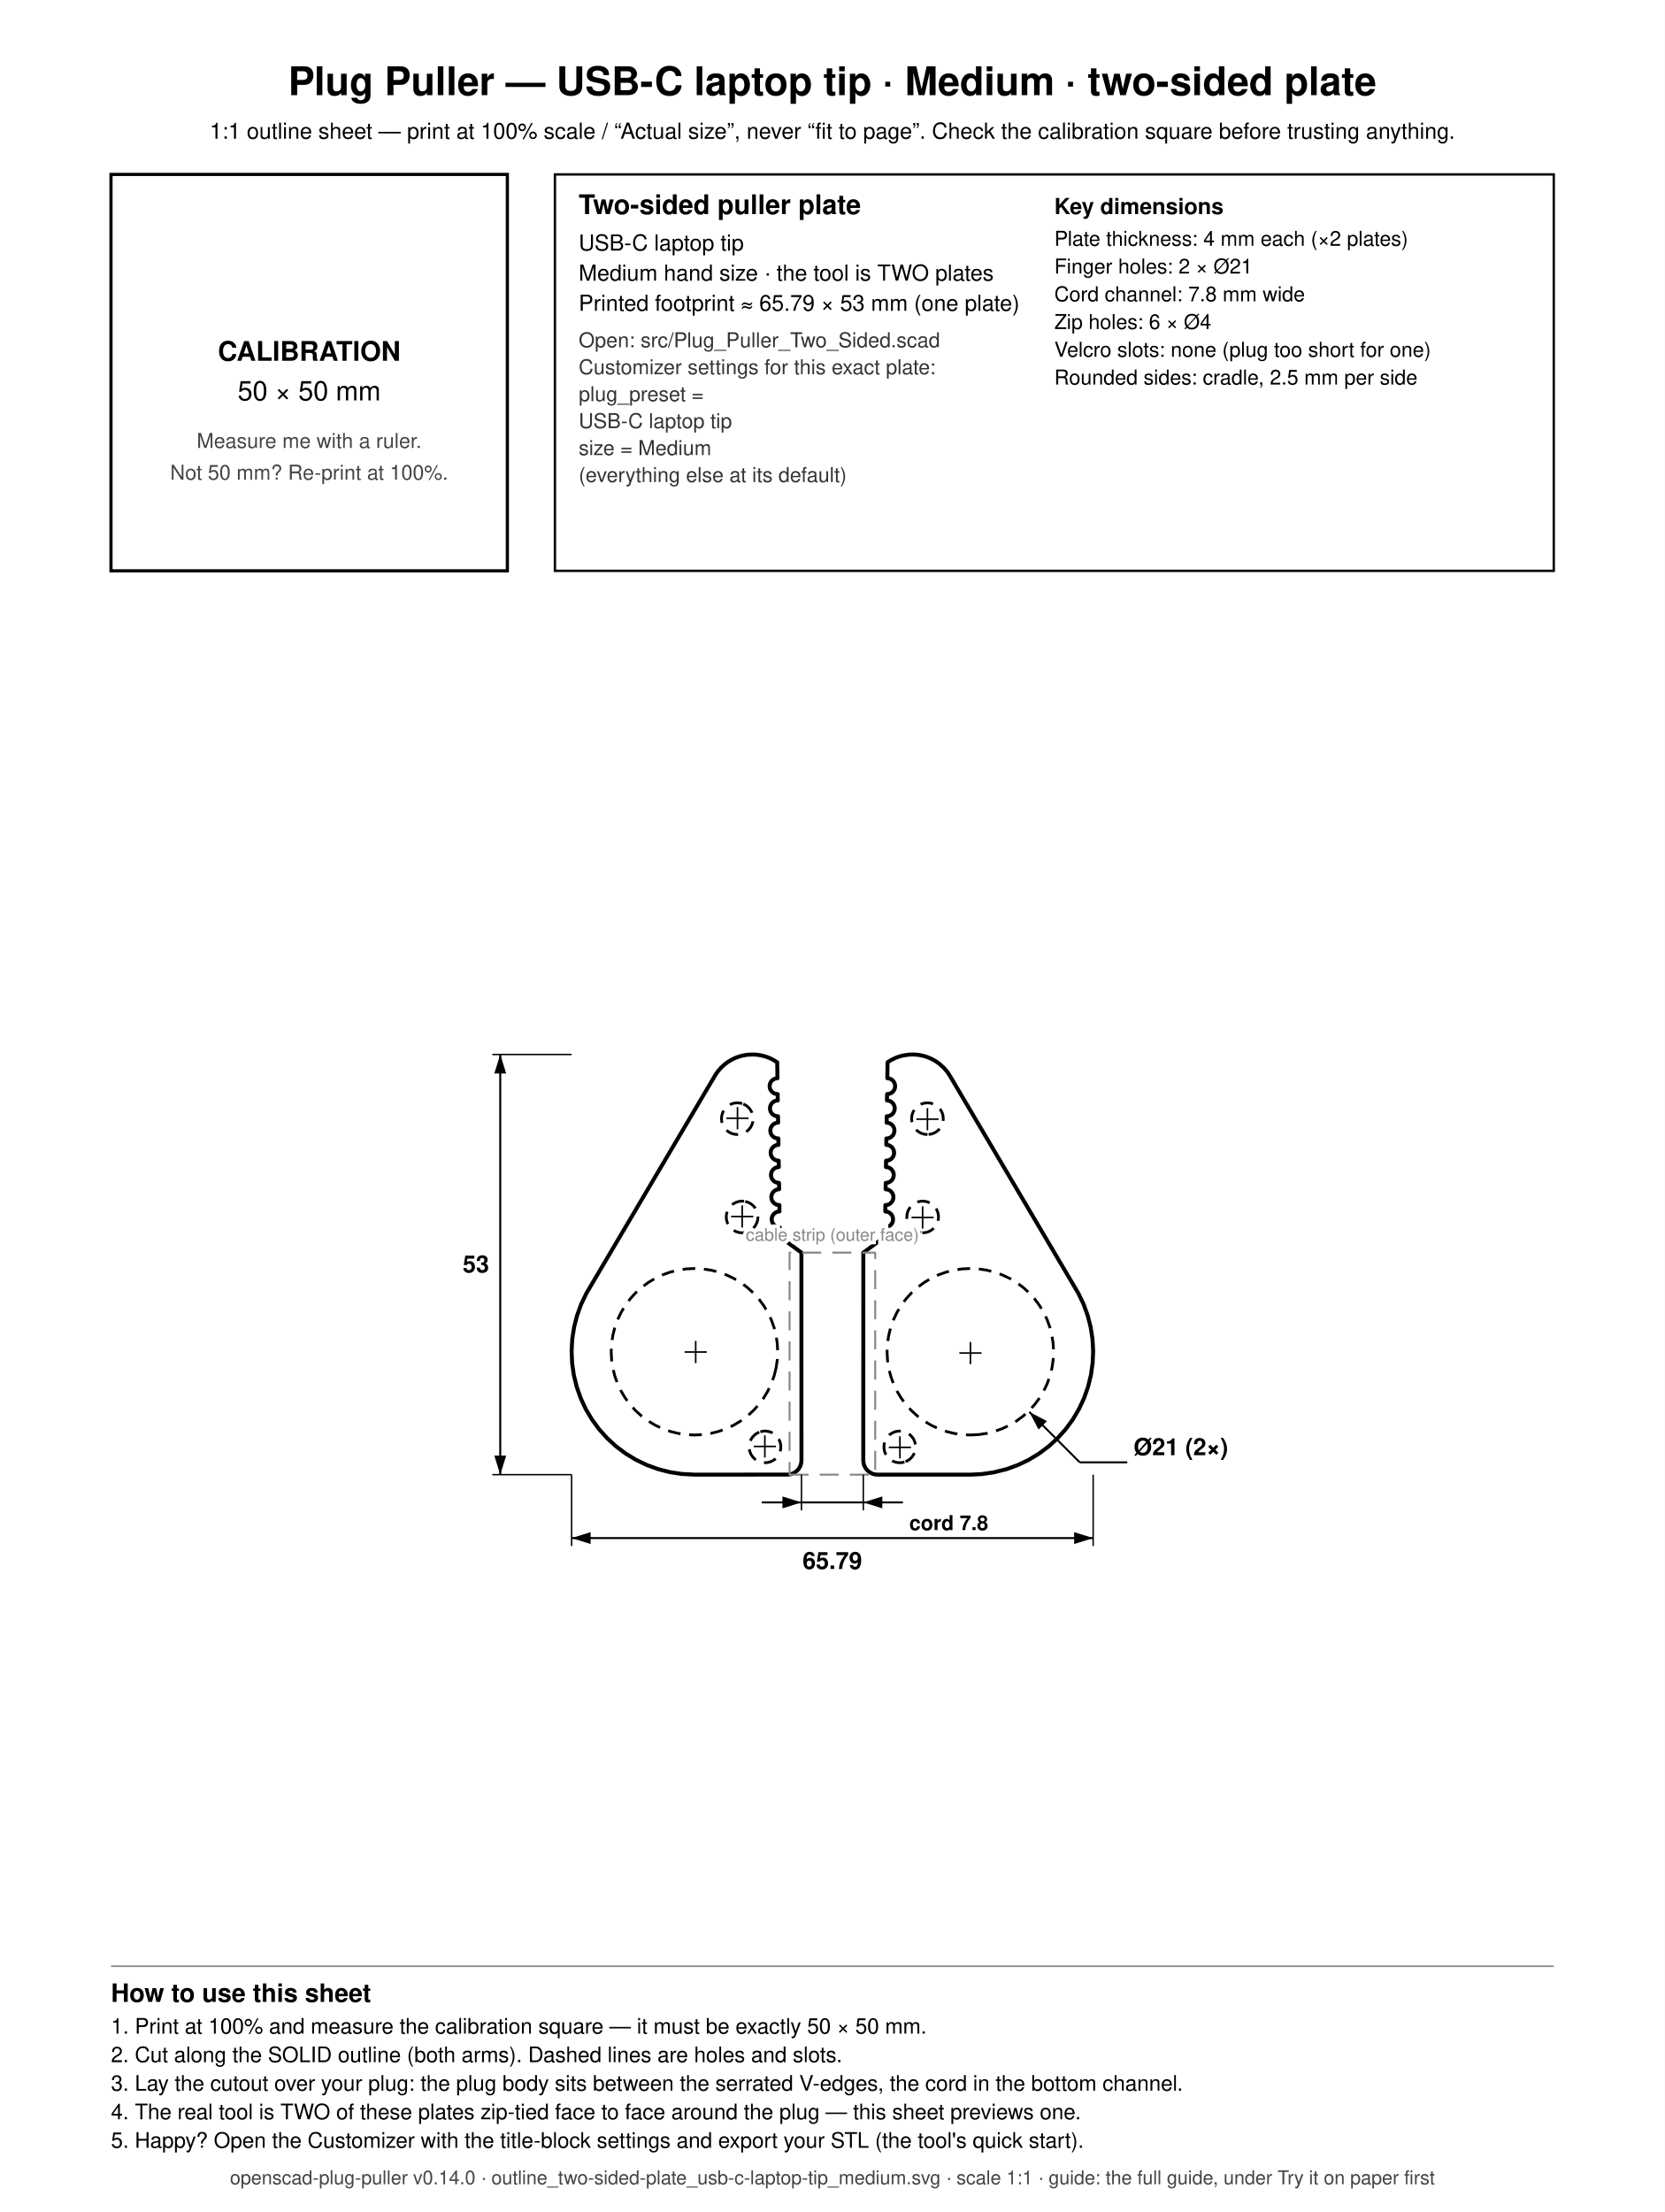
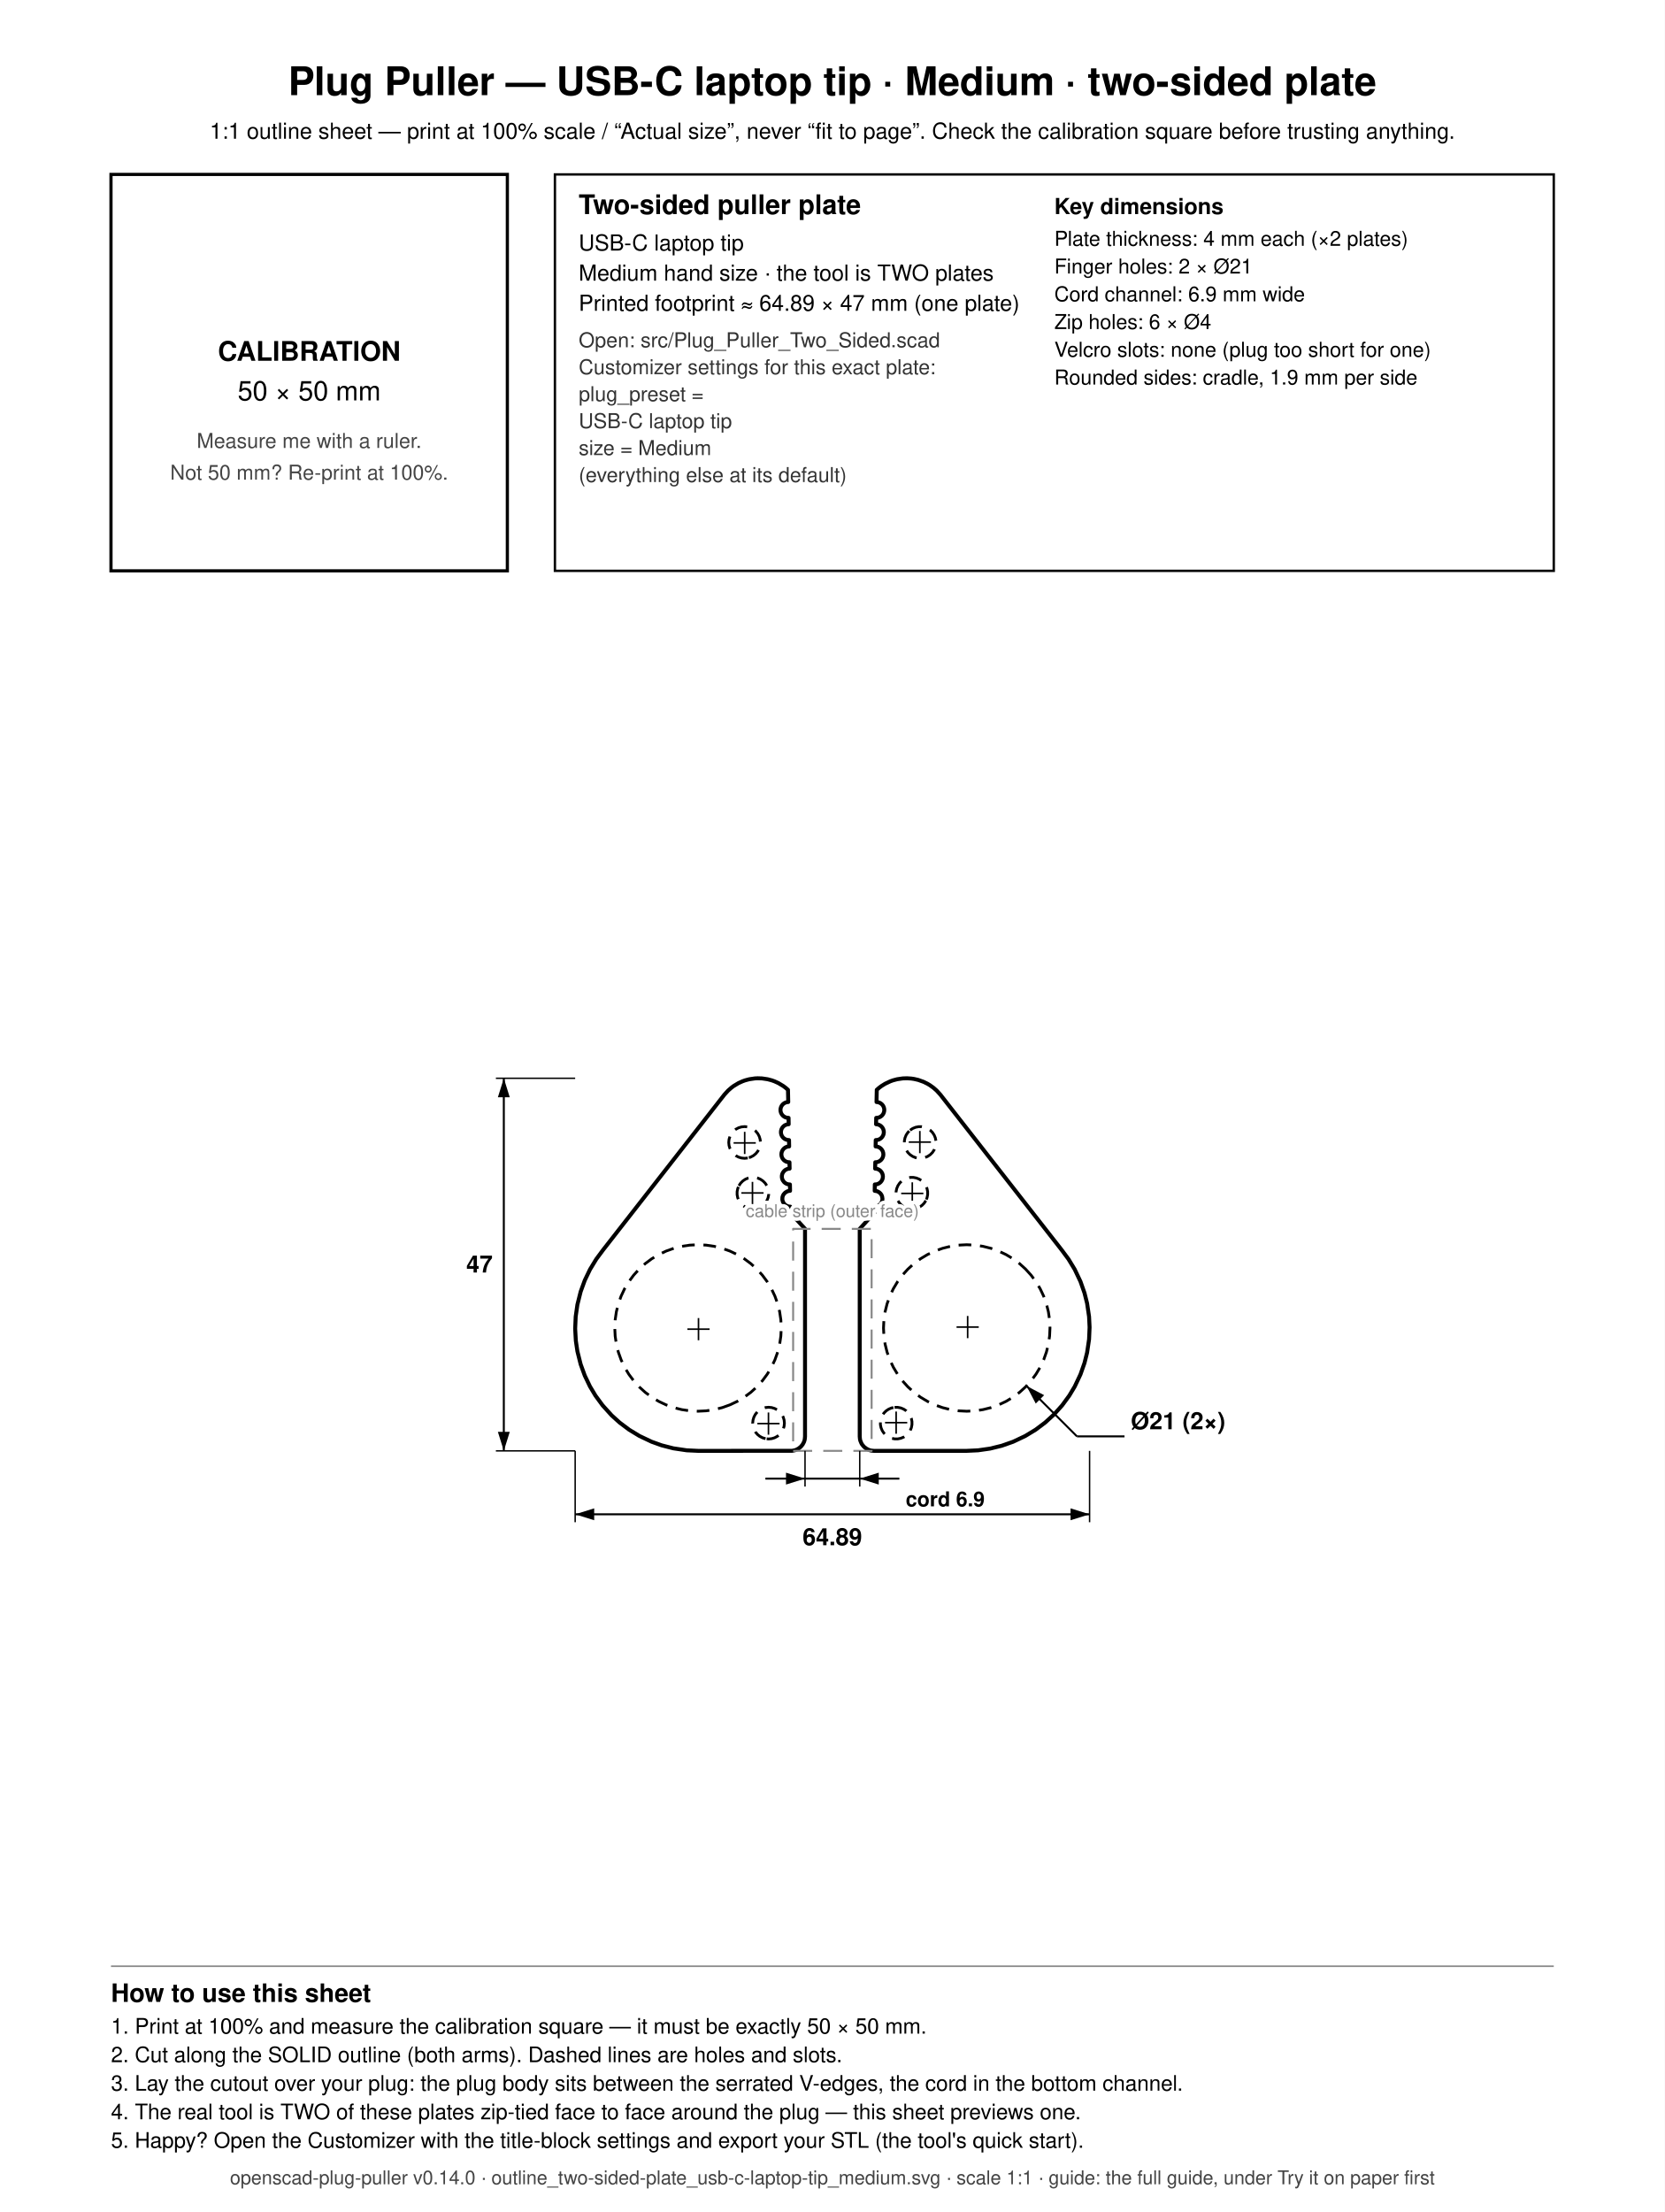
<svg xmlns="http://www.w3.org/2000/svg" width="210mm" height="279mm" viewBox="0 0 210 279">
  <rect x="0" y="0" width="210" height="279" fill="white" />
  <text x="105.000" y="12.000" font-family="Helvetica, Arial, sans-serif" font-size="5" font-weight="bold" text-anchor="middle" fill="black">Plug Puller — USB-C laptop tip · Medium · two-sided plate</text>
  <text x="105.000" y="17.500" font-family="Helvetica, Arial, sans-serif" font-size="2.8" font-weight="normal" text-anchor="middle" fill="black">1:1 outline sheet — print at 100% scale / “Actual size”, never “fit to page”. Check the calibration square before trusting anything.</text>
  <rect x="14" y="22" width="50" height="50" fill="none" stroke="black" stroke-width="0.4" />
  <text x="39.000" y="45.500" font-family="Helvetica, Arial, sans-serif" font-size="3.4" font-weight="bold" text-anchor="middle" fill="black">CALIBRATION</text>
  <text x="39.000" y="50.500" font-family="Helvetica, Arial, sans-serif" font-size="3.4" font-weight="normal" text-anchor="middle" fill="black">50 × 50 mm</text>
  <text x="39.000" y="56.500" font-family="Helvetica, Arial, sans-serif" font-size="2.6" font-weight="normal" text-anchor="middle" fill="#444444">Measure me with a ruler.</text>
  <text x="39.000" y="60.500" font-family="Helvetica, Arial, sans-serif" font-size="2.6" font-weight="normal" text-anchor="middle" fill="#444444">Not 50 mm? Re-print at 100%.</text>
  <rect x="70" y="22" width="126" height="50" fill="none" stroke="black" stroke-width="0.3" />
  <text x="73.000" y="27.000" font-family="Helvetica, Arial, sans-serif" font-size="3.4" font-weight="bold" text-anchor="start" fill="black">Two-sided puller plate</text>
  <text x="73.000" y="31.600" font-family="Helvetica, Arial, sans-serif" font-size="2.8" font-weight="normal" text-anchor="start" fill="black">USB-C laptop tip</text>
  <text x="73.000" y="35.400" font-family="Helvetica, Arial, sans-serif" font-size="2.8" font-weight="normal" text-anchor="start" fill="black">Medium hand size · the tool is TWO plates</text>
-   <text x="73.000" y="39.200" font-family="Helvetica, Arial, sans-serif" font-size="2.8" font-weight="normal" text-anchor="start" fill="black">Printed footprint ≈ 65.79 × 53 mm (one plate)</text>
+   <text x="73.000" y="39.200" font-family="Helvetica, Arial, sans-serif" font-size="2.8" font-weight="normal" text-anchor="start" fill="black">Printed footprint ≈ 64.89 × 47 mm (one plate)</text>
  <text x="73.000" y="43.800" font-family="Helvetica, Arial, sans-serif" font-size="2.6" font-weight="normal" text-anchor="start" fill="#333333">Open: src/Plug_Puller_Two_Sided.scad</text>
  <text x="73.000" y="47.200" font-family="Helvetica, Arial, sans-serif" font-size="2.6" font-weight="normal" text-anchor="start" fill="#333333">Customizer settings for this exact plate:</text>
  <text x="73.000" y="50.600" font-family="Helvetica, Arial, sans-serif" font-size="2.6" font-weight="normal" text-anchor="start" fill="#333333">  plug_preset =</text>
  <text x="73.000" y="54.000" font-family="Helvetica, Arial, sans-serif" font-size="2.6" font-weight="normal" text-anchor="start" fill="#333333">      USB-C laptop tip</text>
  <text x="73.000" y="57.400" font-family="Helvetica, Arial, sans-serif" font-size="2.6" font-weight="normal" text-anchor="start" fill="#333333">  size = Medium</text>
  <text x="73.000" y="60.800" font-family="Helvetica, Arial, sans-serif" font-size="2.6" font-weight="normal" text-anchor="start" fill="#333333">  (everything else at its default)</text>
  <text x="133.000" y="27.000" font-family="Helvetica, Arial, sans-serif" font-size="2.8" font-weight="bold" text-anchor="start" fill="black">Key dimensions</text>
  <text x="133.000" y="31.000" font-family="Helvetica, Arial, sans-serif" font-size="2.6" font-weight="normal" text-anchor="start" fill="black">Plate thickness: 4 mm each (×2 plates)</text>
  <text x="133.000" y="34.500" font-family="Helvetica, Arial, sans-serif" font-size="2.6" font-weight="normal" text-anchor="start" fill="black">Finger holes: 2 × Ø21</text>
-   <text x="133.000" y="38.000" font-family="Helvetica, Arial, sans-serif" font-size="2.6" font-weight="normal" text-anchor="start" fill="black">Cord channel: 7.8 mm wide</text>
+   <text x="133.000" y="38.000" font-family="Helvetica, Arial, sans-serif" font-size="2.6" font-weight="normal" text-anchor="start" fill="black">Cord channel: 6.9 mm wide</text>
  <text x="133.000" y="41.500" font-family="Helvetica, Arial, sans-serif" font-size="2.6" font-weight="normal" text-anchor="start" fill="black">Zip holes: 6 × Ø4</text>
  <text x="133.000" y="45.000" font-family="Helvetica, Arial, sans-serif" font-size="2.6" font-weight="normal" text-anchor="start" fill="black">Velcro slots: none (plug too short for one)</text>
-   <text x="133.000" y="48.500" font-family="Helvetica, Arial, sans-serif" font-size="2.6" font-weight="normal" text-anchor="start" fill="black">Rounded sides: cradle, 2.5 mm per side</text>
+   <text x="133.000" y="48.500" font-family="Helvetica, Arial, sans-serif" font-size="2.6" font-weight="normal" text-anchor="start" fill="black">Rounded sides: cradle, 1.9 mm per side</text>
  <line x1="14.000" y1="248.000" x2="196.000" y2="248.000" stroke="#888888" stroke-width="0.2" />
  <text x="14.000" y="252.500" font-family="Helvetica, Arial, sans-serif" font-size="3.2" font-weight="bold" text-anchor="start" fill="black">How to use this sheet</text>
  <text x="14.000" y="256.500" font-family="Helvetica, Arial, sans-serif" font-size="2.7" font-weight="normal" text-anchor="start" fill="black">1. Print at 100% and measure the calibration square — it must be exactly 50 × 50 mm.</text>
  <text x="14.000" y="260.100" font-family="Helvetica, Arial, sans-serif" font-size="2.7" font-weight="normal" text-anchor="start" fill="black">2. Cut along the SOLID outline (both arms). Dashed lines are holes and slots.</text>
  <text x="14.000" y="263.700" font-family="Helvetica, Arial, sans-serif" font-size="2.7" font-weight="normal" text-anchor="start" fill="black">3. Lay the cutout over your plug: the plug body sits between the serrated V-edges, the cord in the bottom channel.</text>
  <text x="14.000" y="267.300" font-family="Helvetica, Arial, sans-serif" font-size="2.7" font-weight="normal" text-anchor="start" fill="black">4. The real tool is TWO of these plates zip-tied face to face around the plug — this sheet previews one.</text>
  <text x="14.000" y="270.900" font-family="Helvetica, Arial, sans-serif" font-size="2.7" font-weight="normal" text-anchor="start" fill="black">5. Happy? Open the Customizer with the title-block settings and export your STL (the tool's quick start).</text>
  <text x="105.000" y="275.500" font-family="Helvetica, Arial, sans-serif" font-size="2.4" font-weight="normal" text-anchor="middle" fill="#444444">openscad-plug-puller v0.14.0 · outline_two-sided-plate_usb-c-laptop-tip_medium.svg · scale 1:1 · guide: the full guide, under Try it on paper first</text>
-   <path d="M 97.261 148.296 L 97.261 148.100 L 97.299 147.908 L 97.374 147.726 L 97.483 147.563 L 97.622 147.425 L 97.785 147.316 L 97.966 147.241 L 98.241 147.199 L 98.229 146.397 L 98.019 146.379 L 97.831 146.322 L 97.658 146.229 L 97.507 146.105 L 97.382 145.953 L 97.290 145.781 L 97.233 145.593 L 97.214 145.398 L 97.233 145.203 L 97.290 145.015 L 97.382 144.842 L 97.507 144.691 L 97.658 144.566 L 97.831 144.474 L 98.019 144.417 L 98.198 144.399 L 98.186 143.597 L 97.976 143.579 L 97.788 143.522 L 97.616 143.429 L 97.464 143.305 L 97.340 143.153 L 97.247 142.981 L 97.190 142.793 L 97.171 142.598 L 97.190 142.403 L 97.247 142.215 L 97.340 142.042 L 97.464 141.891 L 97.616 141.766 L 97.788 141.674 L 97.976 141.617 L 98.156 141.599 L 98.144 140.797 L 97.933 140.779 L 97.746 140.722 L 97.573 140.629 L 97.421 140.505 L 97.297 140.353 L 97.205 140.181 L 97.148 139.993 L 97.128 139.798 L 97.148 139.603 L 97.205 139.415 L 97.297 139.242 L 97.421 139.091 L 97.573 138.966 L 97.746 138.874 L 97.933 138.817 L 98.113 138.799 L 98.101 137.997 L 97.891 137.979 L 97.703 137.922 L 97.530 137.829 L 97.379 137.705 L 97.254 137.553 L 97.162 137.381 L 97.105 137.193 L 97.086 136.998 L 97.105 136.803 L 97.162 136.615 L 97.254 136.442 L 97.379 136.291 L 97.530 136.166 L 97.703 136.074 L 97.891 136.017 L 98.071 135.999 L 98.040 133.987 L 97.569 133.693 L 97.085 133.454 L 96.580 133.264 L 96.059 133.125 L 95.527 133.037 L 94.988 133.002 L 94.273 133.037 L 93.741 133.125 L 93.220 133.264 L 92.715 133.454 L 92.231 133.693 L 91.773 133.977 L 91.345 134.306 L 90.952 134.674 L 90.596 135.080 L 90.281 135.518 L 73.972 163.120 L 73.318 164.486 L 72.797 165.915 L 72.419 167.388 L 72.188 168.891 L 72.104 170.410 L 72.170 171.929 L 72.385 173.434 L 72.746 174.911 L 73.250 176.346 L 73.892 177.725 L 74.667 179.033 L 75.566 180.260 L 76.580 181.392 L 77.701 182.420 L 78.918 183.333 L 80.218 184.122 L 81.588 184.780 L 83.017 185.301 L 84.490 185.679 L 85.993 185.910 L 87.644 185.998 L 99.476 185.989 L 99.823 185.920 L 99.989 185.861 L 100.300 185.694 L 100.573 185.471 L 100.691 185.340 L 100.797 185.198 L 100.963 184.887 L 101.065 184.549 L 101.100 184.198 L 101.095 158.019 L 101.091 157.988 L 98.375 155.998 L 98.357 154.797 L 98.244 154.793 L 98.051 154.755 L 97.786 154.629 L 97.569 154.432 L 97.418 154.181 L 97.346 153.896 L 97.346 153.700 L 97.385 153.508 L 97.510 153.242 L 97.634 153.091 L 97.870 152.916 L 98.051 152.841 L 98.326 152.799 L 98.314 151.997 L 98.104 151.979 L 97.916 151.922 L 97.665 151.771 L 97.526 151.632 L 97.417 151.469 L 97.342 151.288 L 97.299 150.998 L 97.318 150.803 L 97.417 150.526 L 97.526 150.363 L 97.665 150.225 L 97.916 150.074 L 98.104 150.017 L 98.284 149.999 L 98.272 149.197 L 98.158 149.193 L 97.966 149.155 L 97.785 149.080 L 97.622 148.971 L 97.483 148.832 L 97.374 148.669 L 97.299 148.488 L 97.261 148.296 Z" fill="none" stroke="black" stroke-width="0.5" stroke-linejoin="round" />
-   <path d="M 95.911 180.587 L 96.304 180.508 L 96.696 180.508 L 97.080 180.584 L 97.443 180.734 L 97.769 180.952 L 98.046 181.229 L 98.264 181.555 L 98.414 181.917 L 98.490 182.302 L 98.490 182.694 L 98.414 183.078 L 98.264 183.440 L 98.046 183.766 L 97.769 184.044 L 97.443 184.261 L 97.080 184.411 L 96.696 184.488 L 96.304 184.488 L 95.920 184.411 L 95.557 184.261 L 95.231 184.044 L 94.954 183.766 L 94.736 183.440 L 94.586 183.078 L 94.510 182.694 L 94.510 182.302 L 94.586 181.917 L 94.736 181.555 L 94.954 181.229 L 95.231 180.952 L 95.557 180.734 L 95.911 180.587 Z" fill="none" stroke="black" stroke-width="0.35" stroke-linejoin="round" stroke-dasharray="1.6,1.1" />
-   <path d="M 93.994 151.535 L 94.377 151.650 L 94.723 151.835 L 95.026 152.084 L 95.275 152.387 L 95.459 152.733 L 95.573 153.108 L 95.612 153.498 L 95.573 153.888 L 95.459 154.263 L 95.275 154.609 L 95.026 154.912 L 94.723 155.161 L 94.377 155.345 L 94.002 155.459 L 93.612 155.498 L 93.222 155.459 L 92.847 155.345 L 92.501 155.161 L 92.198 154.912 L 91.949 154.609 L 91.764 154.263 L 91.651 153.888 L 91.612 153.498 L 91.651 153.108 L 91.764 152.733 L 91.949 152.387 L 92.198 152.084 L 92.501 151.835 L 92.847 151.650 L 93.222 151.537 L 93.612 151.498 L 93.994 151.535 Z" fill="none" stroke="black" stroke-width="0.35" stroke-linejoin="round" stroke-dasharray="1.6,1.1" />
-   <path d="M 93.766 139.247 L 94.120 139.435 L 94.423 139.684 L 94.672 139.987 L 94.856 140.333 L 94.970 140.708 L 95.009 141.098 L 94.970 141.488 L 94.856 141.863 L 94.672 142.209 L 94.423 142.512 L 94.120 142.761 L 93.774 142.945 L 93.399 143.059 L 93.009 143.098 L 92.619 143.059 L 92.244 142.945 L 91.898 142.761 L 91.595 142.512 L 91.346 142.209 L 91.161 141.863 L 91.048 141.488 L 91.009 141.098 L 91.048 140.708 L 91.161 140.333 L 91.346 139.987 L 91.595 139.684 L 91.898 139.435 L 92.244 139.250 L 92.619 139.137 L 93.009 139.098 L 93.399 139.137 L 93.766 139.247 Z" fill="none" stroke="black" stroke-width="0.35" stroke-linejoin="round" stroke-dasharray="1.6,1.1" />
-   <path d="M 97.899 172.543 L 97.649 173.542 L 97.302 174.513 L 96.862 175.444 L 96.332 176.328 L 95.719 177.156 L 95.027 177.920 L 94.264 178.612 L 93.436 179.226 L 92.553 179.756 L 91.622 180.197 L 90.651 180.544 L 89.652 180.795 L 88.633 180.947 L 87.604 180.998 L 86.574 180.947 L 85.555 180.797 L 84.556 180.547 L 83.585 180.200 L 82.654 179.760 L 81.770 179.230 L 80.942 178.617 L 80.178 177.925 L 79.486 177.162 L 78.872 176.334 L 78.342 175.451 L 77.901 174.519 L 77.553 173.549 L 77.303 172.550 L 77.151 171.531 L 77.100 170.502 L 77.150 169.472 L 77.301 168.453 L 77.551 167.453 L 77.898 166.483 L 78.338 165.551 L 78.868 164.668 L 79.481 163.840 L 80.173 163.076 L 80.936 162.384 L 81.764 161.770 L 82.647 161.240 L 83.578 160.799 L 84.549 160.451 L 85.548 160.200 L 86.567 160.049 L 87.596 159.998 L 88.626 160.048 L 89.645 160.199 L 90.644 160.449 L 91.615 160.796 L 92.546 161.236 L 93.430 161.766 L 94.258 162.379 L 95.022 163.071 L 95.714 163.834 L 96.328 164.661 L 96.858 165.545 L 97.299 166.476 L 97.647 167.446 L 97.897 168.446 L 98.049 169.465 L 98.100 170.494 L 98.050 171.523 L 97.899 172.543 Z" fill="none" stroke="black" stroke-width="0.35" stroke-linejoin="round" stroke-dasharray="1.6,1.1" />
-   <path d="M 112.506 139.025 L 112.254 138.874 L 112.067 138.817 L 111.887 138.799 L 111.899 137.997 L 112.109 137.979 L 112.297 137.922 L 112.470 137.829 L 112.621 137.705 L 112.746 137.553 L 112.838 137.381 L 112.895 137.193 L 112.914 136.998 L 112.895 136.803 L 112.838 136.615 L 112.746 136.442 L 112.621 136.291 L 112.470 136.166 L 112.297 136.074 L 112.109 136.017 L 111.929 135.999 L 111.960 133.987 L 112.120 133.879 L 112.431 133.693 L 112.915 133.454 L 113.420 133.264 L 113.941 133.125 L 114.649 133.020 L 115.188 133.002 L 115.727 133.037 L 116.086 133.091 L 116.611 133.213 L 117.121 133.387 L 117.613 133.609 L 118.080 133.879 L 118.518 134.194 L 119.048 134.674 L 119.404 135.080 L 119.620 135.371 L 119.948 135.900 L 136.028 163.120 L 136.682 164.486 L 137.203 165.915 L 137.581 167.388 L 137.812 168.891 L 137.896 170.410 L 137.830 171.929 L 137.615 173.434 L 137.254 174.911 L 136.750 176.346 L 136.108 177.725 L 135.333 179.033 L 134.434 180.260 L 133.420 181.392 L 132.299 182.420 L 131.082 183.333 L 129.782 184.122 L 128.412 184.780 L 126.983 185.301 L 125.336 185.713 L 123.831 185.928 L 122.444 185.996 L 110.700 185.998 L 110.349 185.963 L 110.177 185.920 L 110.011 185.861 L 109.700 185.694 L 109.427 185.471 L 109.203 185.198 L 109.037 184.887 L 108.978 184.720 L 108.935 184.549 L 108.900 184.198 L 108.905 158.019 L 108.909 157.988 L 111.625 155.998 L 111.643 154.797 L 111.756 154.793 L 111.949 154.755 L 112.130 154.680 L 112.293 154.571 L 112.490 154.353 L 112.582 154.181 L 112.639 153.993 L 112.658 153.798 L 112.615 153.508 L 112.540 153.326 L 112.431 153.163 L 112.293 153.025 L 112.130 152.916 L 111.949 152.841 L 111.674 152.799 L 111.686 151.997 L 111.799 151.993 L 111.991 151.955 L 112.172 151.880 L 112.335 151.771 L 112.474 151.632 L 112.583 151.469 L 112.658 151.288 L 112.696 151.096 L 112.696 150.900 L 112.658 150.708 L 112.583 150.526 L 112.474 150.363 L 112.335 150.225 L 112.172 150.116 L 111.991 150.041 L 111.716 149.999 L 111.728 149.197 L 111.842 149.193 L 112.034 149.155 L 112.215 149.080 L 112.378 148.971 L 112.517 148.832 L 112.626 148.669 L 112.701 148.488 L 112.739 148.296 L 112.739 148.100 L 112.701 147.908 L 112.626 147.726 L 112.517 147.563 L 112.378 147.425 L 112.215 147.316 L 112.034 147.241 L 111.759 147.199 L 111.771 146.397 L 111.884 146.393 L 112.077 146.355 L 112.258 146.280 L 112.421 146.171 L 112.559 146.032 L 112.668 145.869 L 112.743 145.688 L 112.781 145.496 L 112.781 145.300 L 112.743 145.108 L 112.668 144.926 L 112.559 144.763 L 112.421 144.625 L 112.258 144.516 L 112.077 144.441 L 111.802 144.399 L 111.814 143.597 L 111.927 143.593 L 112.119 143.555 L 112.300 143.480 L 112.463 143.371 L 112.602 143.232 L 112.711 143.069 L 112.786 142.888 L 112.824 142.696 L 112.824 142.500 L 112.786 142.308 L 112.711 142.126 L 112.602 141.963 L 112.463 141.825 L 112.300 141.716 L 112.119 141.641 L 111.844 141.599 L 111.856 140.797 L 111.970 140.793 L 112.162 140.755 L 112.427 140.629 L 112.579 140.505 L 112.703 140.353 L 112.828 140.088 L 112.872 139.798 L 112.828 139.508 L 112.703 139.242 L 112.506 139.025 Z" fill="none" stroke="black" stroke-width="0.5" stroke-linejoin="round" />
-   <path d="M 114.089 184.409 L 113.696 184.488 L 113.304 184.488 L 112.920 184.411 L 112.557 184.261 L 112.231 184.044 L 111.954 183.766 L 111.736 183.440 L 111.586 183.078 L 111.510 182.694 L 111.510 182.302 L 111.586 181.917 L 111.736 181.555 L 111.954 181.229 L 112.231 180.952 L 112.557 180.734 L 112.920 180.584 L 113.304 180.508 L 113.696 180.508 L 114.080 180.584 L 114.443 180.734 L 114.769 180.952 L 115.046 181.229 L 115.264 181.555 L 115.414 181.917 L 115.490 182.302 L 115.490 182.694 L 115.414 183.078 L 115.264 183.440 L 115.046 183.766 L 114.769 184.044 L 114.443 184.261 L 114.089 184.409 Z" fill="none" stroke="black" stroke-width="0.35" stroke-linejoin="round" stroke-dasharray="1.6,1.1" />
-   <path d="M 123.451 180.944 L 122.404 180.998 L 121.374 180.947 L 120.355 180.797 L 119.356 180.547 L 118.385 180.200 L 117.454 179.760 L 116.570 179.230 L 115.742 178.617 L 114.978 177.925 L 114.286 177.162 L 113.672 176.334 L 113.142 175.451 L 112.701 174.519 L 112.353 173.549 L 112.103 172.550 L 111.951 171.531 L 111.900 170.502 L 111.950 169.472 L 112.101 168.453 L 112.351 167.453 L 112.698 166.483 L 113.138 165.551 L 113.668 164.668 L 114.281 163.840 L 114.973 163.076 L 115.736 162.384 L 116.564 161.770 L 117.447 161.240 L 118.378 160.799 L 119.349 160.451 L 120.348 160.200 L 121.367 160.049 L 122.396 159.998 L 123.426 160.048 L 124.445 160.199 L 125.444 160.449 L 126.415 160.796 L 127.346 161.236 L 128.230 161.766 L 129.058 162.379 L 129.822 163.071 L 130.514 163.834 L 131.128 164.661 L 131.658 165.545 L 132.099 166.476 L 132.447 167.446 L 132.697 168.446 L 132.849 169.465 L 132.900 170.494 L 132.850 171.523 L 132.699 172.543 L 132.449 173.542 L 132.102 174.513 L 131.662 175.444 L 131.132 176.328 L 130.519 177.156 L 129.827 177.920 L 129.064 178.612 L 128.236 179.226 L 127.353 179.756 L 126.422 180.197 L 125.451 180.544 L 124.452 180.795 L 123.451 180.944 Z" fill="none" stroke="black" stroke-width="0.35" stroke-linejoin="round" stroke-dasharray="1.6,1.1" />
-   <path d="M 117.000 143.097 L 116.601 143.059 L 116.226 142.945 L 115.880 142.761 L 115.577 142.512 L 115.328 142.209 L 115.144 141.863 L 115.030 141.488 L 114.991 141.098 L 115.030 140.708 L 115.144 140.333 L 115.328 139.987 L 115.577 139.684 L 115.880 139.435 L 116.226 139.250 L 116.601 139.137 L 116.991 139.098 L 117.381 139.137 L 117.756 139.250 L 118.102 139.435 L 118.405 139.684 L 118.654 139.987 L 118.839 140.333 L 118.952 140.708 L 118.991 141.098 L 118.952 141.488 L 118.839 141.863 L 118.654 142.209 L 118.405 142.512 L 118.102 142.761 L 117.756 142.945 L 117.381 143.059 L 117.000 143.097 Z" fill="none" stroke="black" stroke-width="0.35" stroke-linejoin="round" stroke-dasharray="1.6,1.1" />
-   <path d="M 116.198 155.488 L 115.808 155.411 L 115.445 155.261 L 115.119 155.044 L 114.842 154.766 L 114.624 154.440 L 114.474 154.078 L 114.398 153.694 L 114.398 153.302 L 114.474 152.917 L 114.624 152.555 L 114.842 152.229 L 115.119 151.952 L 115.445 151.734 L 115.808 151.584 L 116.192 151.508 L 116.584 151.508 L 116.969 151.584 L 117.331 151.734 L 117.657 151.952 L 117.934 152.229 L 118.152 152.555 L 118.302 152.917 L 118.378 153.302 L 118.378 153.694 L 118.302 154.078 L 118.152 154.440 L 117.934 154.766 L 117.657 155.044 L 117.331 155.261 L 116.969 155.411 L 116.584 155.488 L 116.198 155.488 Z" fill="none" stroke="black" stroke-width="0.35" stroke-linejoin="round" stroke-dasharray="1.6,1.1" />
-   <line x1="95.082" y1="182.440" x2="97.882" y2="182.440" stroke="black" stroke-width="0.2" />
-   <line x1="96.482" y1="181.040" x2="96.482" y2="183.840" stroke="black" stroke-width="0.2" />
-   <line x1="92.224" y1="153.438" x2="95.024" y2="153.438" stroke="black" stroke-width="0.2" />
-   <line x1="93.624" y1="152.038" x2="93.624" y2="154.838" stroke="black" stroke-width="0.2" />
-   <line x1="91.632" y1="141.042" x2="94.432" y2="141.042" stroke="black" stroke-width="0.2" />
-   <line x1="93.032" y1="139.642" x2="93.032" y2="142.442" stroke="black" stroke-width="0.2" />
-   <line x1="86.358" y1="170.529" x2="89.158" y2="170.529" stroke="black" stroke-width="0.2" />
-   <line x1="87.758" y1="169.129" x2="87.758" y2="171.929" stroke="black" stroke-width="0.2" />
-   <line x1="112.118" y1="182.556" x2="114.918" y2="182.556" stroke="black" stroke-width="0.2" />
-   <line x1="113.518" y1="181.156" x2="113.518" y2="183.956" stroke="black" stroke-width="0.2" />
-   <line x1="121.016" y1="170.659" x2="123.816" y2="170.659" stroke="black" stroke-width="0.2" />
-   <line x1="122.416" y1="169.259" x2="122.416" y2="172.059" stroke="black" stroke-width="0.2" />
-   <line x1="115.591" y1="141.158" x2="118.391" y2="141.158" stroke="black" stroke-width="0.2" />
-   <line x1="116.991" y1="139.758" x2="116.991" y2="142.558" stroke="black" stroke-width="0.2" />
-   <line x1="114.982" y1="153.558" x2="117.782" y2="153.558" stroke="black" stroke-width="0.2" />
-   <line x1="116.382" y1="152.158" x2="116.382" y2="154.958" stroke="black" stroke-width="0.2" />
-   <path d="M 99.600 185.998 L 110.400 185.998 L 110.400 157.998 L 99.600 157.998 Z" fill="none" stroke="#888888" stroke-width="0.25" stroke-linejoin="round" stroke-dasharray="2.4,1.4" />
-   <text x="105.000" y="156.498" font-family="Helvetica, Arial, sans-serif" font-size="2.2" font-weight="normal" text-anchor="middle" fill="#888888" paint-order="stroke" stroke="white" stroke-width="0.9">cable strip (outer face)</text>
-   <line x1="72.104" y1="133.002" x2="62.104" y2="133.002" stroke="black" stroke-width="0.18" />
-   <line x1="72.104" y1="185.998" x2="62.104" y2="185.998" stroke="black" stroke-width="0.18" />
-   <line x1="63.104" y1="133.002" x2="63.104" y2="185.998" stroke="black" stroke-width="0.25" />
-   <polygon points="63.104,133.002 63.854,135.402 62.354,135.402" fill="black" />
-   <polygon points="63.104,185.998 62.354,183.598 63.854,183.598" fill="black" />
-   <text x="61.704" y="160.500" font-family="Helvetica, Arial, sans-serif" font-size="3" font-weight="bold" text-anchor="end" fill="black" paint-order="stroke" stroke="white" stroke-width="0.9">53</text>
-   <line x1="72.104" y1="185.998" x2="72.104" y2="194.998" stroke="black" stroke-width="0.18" />
-   <line x1="137.896" y1="185.998" x2="137.896" y2="194.998" stroke="black" stroke-width="0.18" />
-   <line x1="72.104" y1="193.998" x2="137.896" y2="193.998" stroke="black" stroke-width="0.25" />
-   <polygon points="72.104,193.998 74.504,193.248 74.504,194.748" fill="black" />
-   <polygon points="137.896,193.998 135.496,194.748 135.496,193.248" fill="black" />
-   <text x="105.000" y="197.898" font-family="Helvetica, Arial, sans-serif" font-size="3" font-weight="bold" text-anchor="middle" fill="black" paint-order="stroke" stroke="white" stroke-width="0.9">65.79</text>
-   <line x1="101.100" y1="185.998" x2="101.100" y2="190.498" stroke="black" stroke-width="0.18" />
-   <line x1="108.900" y1="185.998" x2="108.900" y2="190.498" stroke="black" stroke-width="0.18" />
-   <line x1="96.100" y1="189.498" x2="113.900" y2="189.498" stroke="black" stroke-width="0.25" />
-   <polygon points="101.100,189.498 98.700,190.248 98.700,188.748" fill="black" />
-   <polygon points="108.900,189.498 111.300,188.748 111.300,190.248" fill="black" />
-   <text x="114.700" y="192.998" font-family="Helvetica, Arial, sans-serif" font-size="2.6" font-weight="bold" text-anchor="start" fill="black" paint-order="stroke" stroke="white" stroke-width="0.9">cord 7.8</text>
-   <line x1="129.840" y1="178.082" x2="136.204" y2="184.446" stroke="black" stroke-width="0.25" />
-   <polygon points="129.840,178.082 132.067,179.249 131.006,180.309" fill="black" />
-   <line x1="136.204" y1="184.446" x2="142.204" y2="184.446" stroke="black" stroke-width="0.25" />
-   <text x="143.004" y="183.546" font-family="Helvetica, Arial, sans-serif" font-size="3" font-weight="bold" text-anchor="start" fill="black" paint-order="stroke" stroke="white" stroke-width="0.9">Ø21 (2×)</text>
+   <path d="M 99.127 152.029 L 99.393 152.155 L 99.585 152.193 L 99.704 152.197 L 99.720 152.998 L 101.550 154.988 L 101.550 181.198 L 101.515 181.549 L 101.472 181.720 L 101.413 181.887 L 101.247 182.198 L 101.023 182.471 L 100.750 182.694 L 100.439 182.861 L 100.273 182.920 L 99.926 182.989 L 88.094 182.998 L 86.619 182.928 L 84.940 182.679 L 83.467 182.301 L 82.202 181.848 L 80.668 181.122 L 79.368 180.333 L 78.151 179.420 L 77.155 178.517 L 76.016 177.260 L 75.117 176.033 L 74.426 174.880 L 73.768 173.509 L 73.247 172.081 L 72.835 170.434 L 72.638 169.105 L 72.554 167.586 L 72.620 166.067 L 72.835 164.561 L 73.247 162.915 L 73.768 161.486 L 74.426 160.115 L 75.215 158.815 L 76.082 157.647 L 91.383 138.061 L 91.851 137.549 L 92.257 137.194 L 92.548 136.977 L 93.162 136.609 L 93.654 136.387 L 93.995 136.264 L 94.516 136.125 L 95.224 136.020 L 95.587 136.002 L 96.126 136.020 L 96.834 136.125 L 97.355 136.264 L 97.696 136.387 L 98.188 136.609 L 98.802 136.977 L 99.093 137.194 L 99.400 137.460 L 99.432 138.999 L 99.257 139.017 L 99.070 139.074 L 98.897 139.166 L 98.745 139.291 L 98.621 139.442 L 98.528 139.615 L 98.472 139.803 L 98.452 139.998 L 98.472 140.193 L 98.528 140.381 L 98.621 140.553 L 98.745 140.705 L 98.897 140.829 L 99.070 140.922 L 99.257 140.979 L 99.473 140.997 L 99.489 141.799 L 99.315 141.817 L 99.127 141.874 L 98.954 141.966 L 98.803 142.091 L 98.679 142.242 L 98.586 142.415 L 98.529 142.603 L 98.510 142.798 L 98.529 142.993 L 98.586 143.181 L 98.679 143.353 L 98.803 143.505 L 98.954 143.629 L 99.127 143.722 L 99.315 143.779 L 99.531 143.797 L 99.547 144.599 L 99.373 144.617 L 99.185 144.674 L 99.012 144.766 L 98.861 144.891 L 98.736 145.042 L 98.644 145.215 L 98.587 145.403 L 98.568 145.598 L 98.587 145.793 L 98.644 145.981 L 98.736 146.153 L 98.861 146.305 L 99.012 146.429 L 99.185 146.522 L 99.373 146.579 L 99.588 146.597 L 99.605 147.399 L 99.430 147.417 L 99.243 147.474 L 99.070 147.566 L 98.918 147.691 L 98.743 147.926 L 98.668 148.108 L 98.630 148.300 L 98.630 148.496 L 98.668 148.688 L 98.743 148.869 L 98.918 149.105 L 99.070 149.229 L 99.243 149.322 L 99.430 149.379 L 99.646 149.397 L 99.662 150.199 L 99.488 150.217 L 99.300 150.274 L 99.049 150.425 L 98.851 150.642 L 98.759 150.815 L 98.702 151.003 L 98.688 151.296 L 98.759 151.581 L 98.910 151.832 L 99.127 152.029 Z" fill="none" stroke="black" stroke-width="0.5" stroke-linejoin="round" />
+   <path d="M 93.206 149.563 L 93.428 149.229 L 93.705 148.952 L 94.031 148.734 L 94.393 148.584 L 94.778 148.508 L 95.170 148.508 L 95.554 148.584 L 95.916 148.734 L 96.242 148.952 L 96.519 149.229 L 96.737 149.555 L 96.887 149.917 L 96.964 150.302 L 96.964 150.694 L 96.887 151.078 L 96.737 151.440 L 96.519 151.766 L 96.242 152.044 L 95.916 152.261 L 95.554 152.411 L 95.170 152.488 L 94.778 152.488 L 94.393 152.411 L 94.031 152.261 L 93.705 152.044 L 93.428 151.766 L 93.210 151.440 L 93.060 151.078 L 92.983 150.694 L 92.983 150.302 L 93.060 149.917 L 93.206 149.563 Z" fill="none" stroke="black" stroke-width="0.35" stroke-linejoin="round" stroke-dasharray="1.6,1.1" />
+   <path d="M 96.568 181.460 L 96.185 181.345 L 95.839 181.161 L 95.536 180.912 L 95.287 180.609 L 95.103 180.263 L 94.989 179.888 L 94.950 179.498 L 94.989 179.108 L 95.103 178.733 L 95.287 178.387 L 95.536 178.084 L 95.839 177.835 L 96.185 177.650 L 96.560 177.537 L 96.950 177.498 L 97.340 177.537 L 97.715 177.650 L 98.061 177.835 L 98.364 178.084 L 98.613 178.387 L 98.797 178.733 L 98.911 179.108 L 98.950 179.498 L 98.911 179.888 L 98.797 180.263 L 98.613 180.609 L 98.364 180.912 L 98.061 181.161 L 97.715 181.345 L 97.340 181.459 L 96.950 181.498 L 96.568 181.460 Z" fill="none" stroke="black" stroke-width="0.35" stroke-linejoin="round" stroke-dasharray="1.6,1.1" />
+   <path d="M 92.088 177.189 L 91.102 177.544 L 90.102 177.795 L 89.083 177.947 L 88.054 177.998 L 87.024 177.947 L 86.005 177.797 L 85.006 177.547 L 84.035 177.200 L 83.104 176.760 L 82.220 176.230 L 81.392 175.617 L 80.628 174.925 L 79.936 174.162 L 79.322 173.334 L 78.792 172.451 L 78.351 171.519 L 78.003 170.549 L 77.753 169.550 L 77.601 168.531 L 77.550 167.502 L 77.600 166.472 L 77.751 165.453 L 78.001 164.453 L 78.348 163.483 L 78.788 162.551 L 79.318 161.668 L 79.931 160.840 L 80.623 160.076 L 81.386 159.384 L 82.214 158.770 L 83.097 158.240 L 84.028 157.799 L 84.999 157.451 L 85.998 157.200 L 87.017 157.049 L 88.046 156.998 L 89.076 157.048 L 90.095 157.199 L 91.094 157.449 L 92.065 157.796 L 92.996 158.236 L 93.880 158.766 L 94.708 159.379 L 95.472 160.071 L 96.164 160.834 L 96.778 161.661 L 97.308 162.545 L 97.749 163.476 L 98.097 164.446 L 98.347 165.446 L 98.499 166.465 L 98.550 167.494 L 98.500 168.523 L 98.349 169.543 L 98.099 170.542 L 97.752 171.513 L 97.312 172.444 L 96.782 173.328 L 96.169 174.156 L 95.477 174.920 L 94.714 175.612 L 93.886 176.226 L 93.003 176.756 L 92.088 177.189 Z" fill="none" stroke="black" stroke-width="0.35" stroke-linejoin="round" stroke-dasharray="1.6,1.1" />
+   <path d="M 94.326 146.057 L 93.927 146.098 L 93.537 146.059 L 93.162 145.945 L 92.816 145.761 L 92.513 145.512 L 92.264 145.209 L 92.080 144.863 L 91.966 144.488 L 91.927 144.098 L 91.966 143.708 L 92.080 143.333 L 92.264 142.987 L 92.513 142.684 L 92.816 142.435 L 93.162 142.250 L 93.537 142.137 L 93.927 142.098 L 94.317 142.137 L 94.692 142.250 L 95.038 142.435 L 95.341 142.684 L 95.590 142.987 L 95.775 143.333 L 95.888 143.708 L 95.927 144.098 L 95.888 144.488 L 95.775 144.863 L 95.590 145.209 L 95.341 145.512 L 95.038 145.761 L 94.692 145.945 L 94.326 146.057 Z" fill="none" stroke="black" stroke-width="0.35" stroke-linejoin="round" stroke-dasharray="1.6,1.1" />
+   <path d="M 133.984 177.260 L 132.970 178.392 L 131.849 179.420 L 130.632 180.333 L 129.332 181.122 L 127.798 181.848 L 126.364 182.352 L 124.886 182.713 L 123.381 182.928 L 121.906 182.998 L 110.250 182.998 L 109.899 182.963 L 109.727 182.920 L 109.561 182.861 L 109.250 182.694 L 108.977 182.471 L 108.753 182.198 L 108.663 182.046 L 108.528 181.720 L 108.485 181.549 L 108.450 181.198 L 108.450 154.988 L 110.280 152.998 L 110.296 152.197 L 110.415 152.193 L 110.607 152.155 L 110.788 152.080 L 110.951 151.971 L 111.090 151.832 L 111.199 151.669 L 111.298 151.393 L 111.317 151.198 L 111.274 150.908 L 111.199 150.726 L 111.090 150.563 L 110.951 150.425 L 110.788 150.316 L 110.607 150.241 L 110.338 150.199 L 110.354 149.397 L 110.570 149.379 L 110.757 149.322 L 110.930 149.229 L 111.082 149.105 L 111.206 148.953 L 111.299 148.781 L 111.355 148.593 L 111.375 148.398 L 111.355 148.203 L 111.299 148.015 L 111.206 147.842 L 111.082 147.691 L 110.930 147.566 L 110.757 147.474 L 110.570 147.417 L 110.395 147.399 L 110.412 146.597 L 110.627 146.579 L 110.815 146.522 L 110.988 146.429 L 111.139 146.305 L 111.264 146.153 L 111.356 145.981 L 111.413 145.793 L 111.432 145.598 L 111.413 145.403 L 111.356 145.215 L 111.264 145.042 L 111.139 144.891 L 110.988 144.766 L 110.815 144.674 L 110.627 144.617 L 110.453 144.599 L 110.469 143.797 L 110.685 143.779 L 110.873 143.722 L 111.046 143.629 L 111.197 143.505 L 111.321 143.353 L 111.414 143.181 L 111.471 142.993 L 111.490 142.798 L 111.471 142.603 L 111.414 142.415 L 111.321 142.242 L 111.197 142.091 L 111.046 141.966 L 110.873 141.874 L 110.685 141.817 L 110.511 141.799 L 110.527 140.997 L 110.743 140.979 L 110.930 140.922 L 111.103 140.829 L 111.255 140.705 L 111.379 140.553 L 111.472 140.381 L 111.528 140.193 L 111.548 139.998 L 111.528 139.803 L 111.472 139.615 L 111.379 139.442 L 111.255 139.291 L 111.103 139.166 L 110.930 139.074 L 110.743 139.017 L 110.568 138.999 L 110.600 137.460 L 110.907 137.194 L 111.198 136.977 L 111.656 136.693 L 112.304 136.387 L 112.645 136.264 L 113.166 136.125 L 113.874 136.020 L 114.413 136.002 L 114.952 136.037 L 115.311 136.091 L 115.836 136.213 L 116.510 136.454 L 116.994 136.693 L 117.305 136.879 L 117.743 137.194 L 118.149 137.549 L 118.617 138.061 L 133.918 157.647 L 134.785 158.815 L 135.574 160.115 L 136.300 161.649 L 136.804 163.084 L 137.131 164.388 L 137.380 166.067 L 137.446 167.410 L 137.380 168.929 L 137.131 170.608 L 136.804 171.911 L 136.300 173.346 L 135.574 174.880 L 134.883 176.033 L 133.984 177.260 Z" fill="none" stroke="black" stroke-width="0.5" stroke-linejoin="round" />
+   <path d="M 116.794 151.433 L 116.572 151.766 L 116.295 152.044 L 115.969 152.261 L 115.607 152.411 L 115.222 152.488 L 114.830 152.488 L 114.446 152.411 L 114.084 152.261 L 113.758 152.044 L 113.481 151.766 L 113.263 151.440 L 113.113 151.078 L 113.036 150.694 L 113.036 150.302 L 113.113 149.917 L 113.263 149.555 L 113.481 149.229 L 113.758 148.952 L 114.084 148.734 L 114.446 148.584 L 114.830 148.508 L 115.222 148.508 L 115.607 148.584 L 115.969 148.734 L 116.295 148.952 L 116.572 149.229 L 116.790 149.555 L 116.940 149.917 L 117.017 150.302 L 117.017 150.694 L 116.940 151.078 L 116.794 151.433 Z" fill="none" stroke="black" stroke-width="0.35" stroke-linejoin="round" stroke-dasharray="1.6,1.1" />
+   <path d="M 114.798 142.558 L 115.130 142.334 L 115.492 142.184 L 115.877 142.108 L 116.269 142.108 L 116.653 142.184 L 117.016 142.334 L 117.341 142.552 L 117.619 142.829 L 117.836 143.155 L 117.986 143.517 L 118.063 143.902 L 118.063 144.294 L 117.986 144.678 L 117.836 145.040 L 117.619 145.366 L 117.341 145.644 L 117.016 145.861 L 116.653 146.011 L 116.269 146.088 L 115.877 146.088 L 115.492 146.011 L 115.130 145.861 L 114.804 145.644 L 114.527 145.366 L 114.309 145.040 L 114.159 144.678 L 114.083 144.294 L 114.083 143.902 L 114.159 143.517 L 114.309 143.155 L 114.527 142.829 L 114.798 142.558 Z" fill="none" stroke="black" stroke-width="0.35" stroke-linejoin="round" stroke-dasharray="1.6,1.1" />
+   <path d="M 112.846 177.509 L 113.246 177.508 L 113.630 177.584 L 113.993 177.734 L 114.319 177.952 L 114.596 178.229 L 114.814 178.555 L 114.964 178.917 L 115.040 179.302 L 115.040 179.694 L 114.964 180.078 L 114.814 180.440 L 114.596 180.766 L 114.319 181.044 L 113.993 181.261 L 113.630 181.411 L 113.246 181.488 L 112.854 181.488 L 112.470 181.411 L 112.107 181.261 L 111.781 181.044 L 111.504 180.766 L 111.286 180.440 L 111.136 180.078 L 111.060 179.694 L 111.060 179.302 L 111.136 178.917 L 111.286 178.555 L 111.504 178.229 L 111.781 177.952 L 112.107 177.734 L 112.470 177.584 L 112.846 177.509 Z" fill="none" stroke="black" stroke-width="0.35" stroke-linejoin="round" stroke-dasharray="1.6,1.1" />
+   <path d="M 129.358 160.058 L 130.064 160.834 L 130.678 161.661 L 131.208 162.545 L 131.649 163.476 L 131.997 164.446 L 132.247 165.446 L 132.399 166.465 L 132.450 167.494 L 132.400 168.523 L 132.249 169.543 L 131.999 170.542 L 131.652 171.513 L 131.212 172.444 L 130.682 173.328 L 130.069 174.156 L 129.377 174.920 L 128.614 175.612 L 127.786 176.226 L 126.903 176.756 L 125.972 177.197 L 125.001 177.544 L 124.002 177.795 L 122.983 177.947 L 121.954 177.998 L 120.924 177.947 L 119.905 177.797 L 118.906 177.547 L 117.935 177.200 L 117.004 176.760 L 116.120 176.230 L 115.292 175.617 L 114.528 174.925 L 113.836 174.162 L 113.222 173.334 L 112.692 172.451 L 112.251 171.519 L 111.903 170.549 L 111.653 169.550 L 111.501 168.531 L 111.450 167.502 L 111.500 166.472 L 111.651 165.453 L 111.901 164.453 L 112.248 163.483 L 112.688 162.551 L 113.218 161.668 L 113.831 160.840 L 114.523 160.076 L 115.286 159.384 L 116.114 158.770 L 116.997 158.240 L 117.928 157.799 L 118.899 157.451 L 119.898 157.200 L 120.917 157.049 L 121.946 156.998 L 122.976 157.048 L 123.995 157.199 L 124.994 157.449 L 125.965 157.796 L 126.896 158.236 L 127.780 158.766 L 128.608 159.379 L 129.358 160.058 Z" fill="none" stroke="black" stroke-width="0.35" stroke-linejoin="round" stroke-dasharray="1.6,1.1" />
+   <line x1="93.520" y1="150.469" x2="96.320" y2="150.469" stroke="black" stroke-width="0.2" />
+   <line x1="94.920" y1="149.069" x2="94.920" y2="151.869" stroke="black" stroke-width="0.2" />
+   <line x1="95.538" y1="179.557" x2="98.338" y2="179.557" stroke="black" stroke-width="0.2" />
+   <line x1="96.938" y1="178.157" x2="96.938" y2="180.957" stroke="black" stroke-width="0.2" />
+   <line x1="86.712" y1="167.647" x2="89.512" y2="167.647" stroke="black" stroke-width="0.2" />
+   <line x1="88.112" y1="166.247" x2="88.112" y2="169.047" stroke="black" stroke-width="0.2" />
+   <line x1="92.539" y1="144.157" x2="95.339" y2="144.157" stroke="black" stroke-width="0.2" />
+   <line x1="93.939" y1="142.757" x2="93.939" y2="145.557" stroke="black" stroke-width="0.2" />
+   <line x1="113.680" y1="150.526" x2="116.480" y2="150.526" stroke="black" stroke-width="0.2" />
+   <line x1="115.080" y1="149.126" x2="115.080" y2="151.926" stroke="black" stroke-width="0.2" />
+   <line x1="114.634" y1="144.051" x2="117.434" y2="144.051" stroke="black" stroke-width="0.2" />
+   <line x1="116.034" y1="142.651" x2="116.034" y2="145.451" stroke="black" stroke-width="0.2" />
+   <line x1="111.644" y1="179.438" x2="114.444" y2="179.438" stroke="black" stroke-width="0.2" />
+   <line x1="113.044" y1="178.038" x2="113.044" y2="180.838" stroke="black" stroke-width="0.2" />
+   <line x1="120.664" y1="167.383" x2="123.464" y2="167.383" stroke="black" stroke-width="0.2" />
+   <line x1="122.064" y1="165.983" x2="122.064" y2="168.783" stroke="black" stroke-width="0.2" />
+   <path d="M 100.050 182.998 L 109.950 182.998 L 109.950 154.998 L 100.050 154.998 Z" fill="none" stroke="#888888" stroke-width="0.25" stroke-linejoin="round" stroke-dasharray="2.4,1.4" />
+   <text x="105.000" y="153.498" font-family="Helvetica, Arial, sans-serif" font-size="2.2" font-weight="normal" text-anchor="middle" fill="#888888" paint-order="stroke" stroke="white" stroke-width="0.9">cable strip (outer face)</text>
+   <line x1="72.554" y1="136.002" x2="62.554" y2="136.002" stroke="black" stroke-width="0.18" />
+   <line x1="72.554" y1="182.998" x2="62.554" y2="182.998" stroke="black" stroke-width="0.18" />
+   <line x1="63.554" y1="136.002" x2="63.554" y2="182.998" stroke="black" stroke-width="0.25" />
+   <polygon points="63.554,136.002 64.304,138.402 62.804,138.402" fill="black" />
+   <polygon points="63.554,182.998 62.804,180.598 64.304,180.598" fill="black" />
+   <text x="62.154" y="160.500" font-family="Helvetica, Arial, sans-serif" font-size="3" font-weight="bold" text-anchor="end" fill="black" paint-order="stroke" stroke="white" stroke-width="0.9">47</text>
+   <line x1="72.554" y1="182.998" x2="72.554" y2="191.998" stroke="black" stroke-width="0.18" />
+   <line x1="137.446" y1="182.998" x2="137.446" y2="191.998" stroke="black" stroke-width="0.18" />
+   <line x1="72.554" y1="190.998" x2="137.446" y2="190.998" stroke="black" stroke-width="0.25" />
+   <polygon points="72.554,190.998 74.954,190.248 74.954,191.748" fill="black" />
+   <polygon points="137.446,190.998 135.046,191.748 135.046,190.248" fill="black" />
+   <text x="105.000" y="194.898" font-family="Helvetica, Arial, sans-serif" font-size="3" font-weight="bold" text-anchor="middle" fill="black" paint-order="stroke" stroke="white" stroke-width="0.9">64.89</text>
+   <line x1="101.550" y1="182.998" x2="101.550" y2="187.498" stroke="black" stroke-width="0.18" />
+   <line x1="108.450" y1="182.998" x2="108.450" y2="187.498" stroke="black" stroke-width="0.18" />
+   <line x1="96.550" y1="186.498" x2="113.450" y2="186.498" stroke="black" stroke-width="0.25" />
+   <polygon points="101.550,186.498 99.150,187.248 99.150,185.748" fill="black" />
+   <polygon points="108.450,186.498 110.850,185.748 110.850,187.248" fill="black" />
+   <text x="114.250" y="189.998" font-family="Helvetica, Arial, sans-serif" font-size="2.6" font-weight="bold" text-anchor="start" fill="black" paint-order="stroke" stroke="white" stroke-width="0.9">cord 6.9</text>
+   <line x1="129.487" y1="174.807" x2="135.851" y2="181.170" stroke="black" stroke-width="0.25" />
+   <polygon points="129.487,174.807 131.714,175.973 130.654,177.034" fill="black" />
+   <line x1="135.851" y1="181.170" x2="141.851" y2="181.170" stroke="black" stroke-width="0.25" />
+   <text x="142.651" y="180.270" font-family="Helvetica, Arial, sans-serif" font-size="3" font-weight="bold" text-anchor="start" fill="black" paint-order="stroke" stroke="white" stroke-width="0.9">Ø21 (2×)</text>
</svg>
